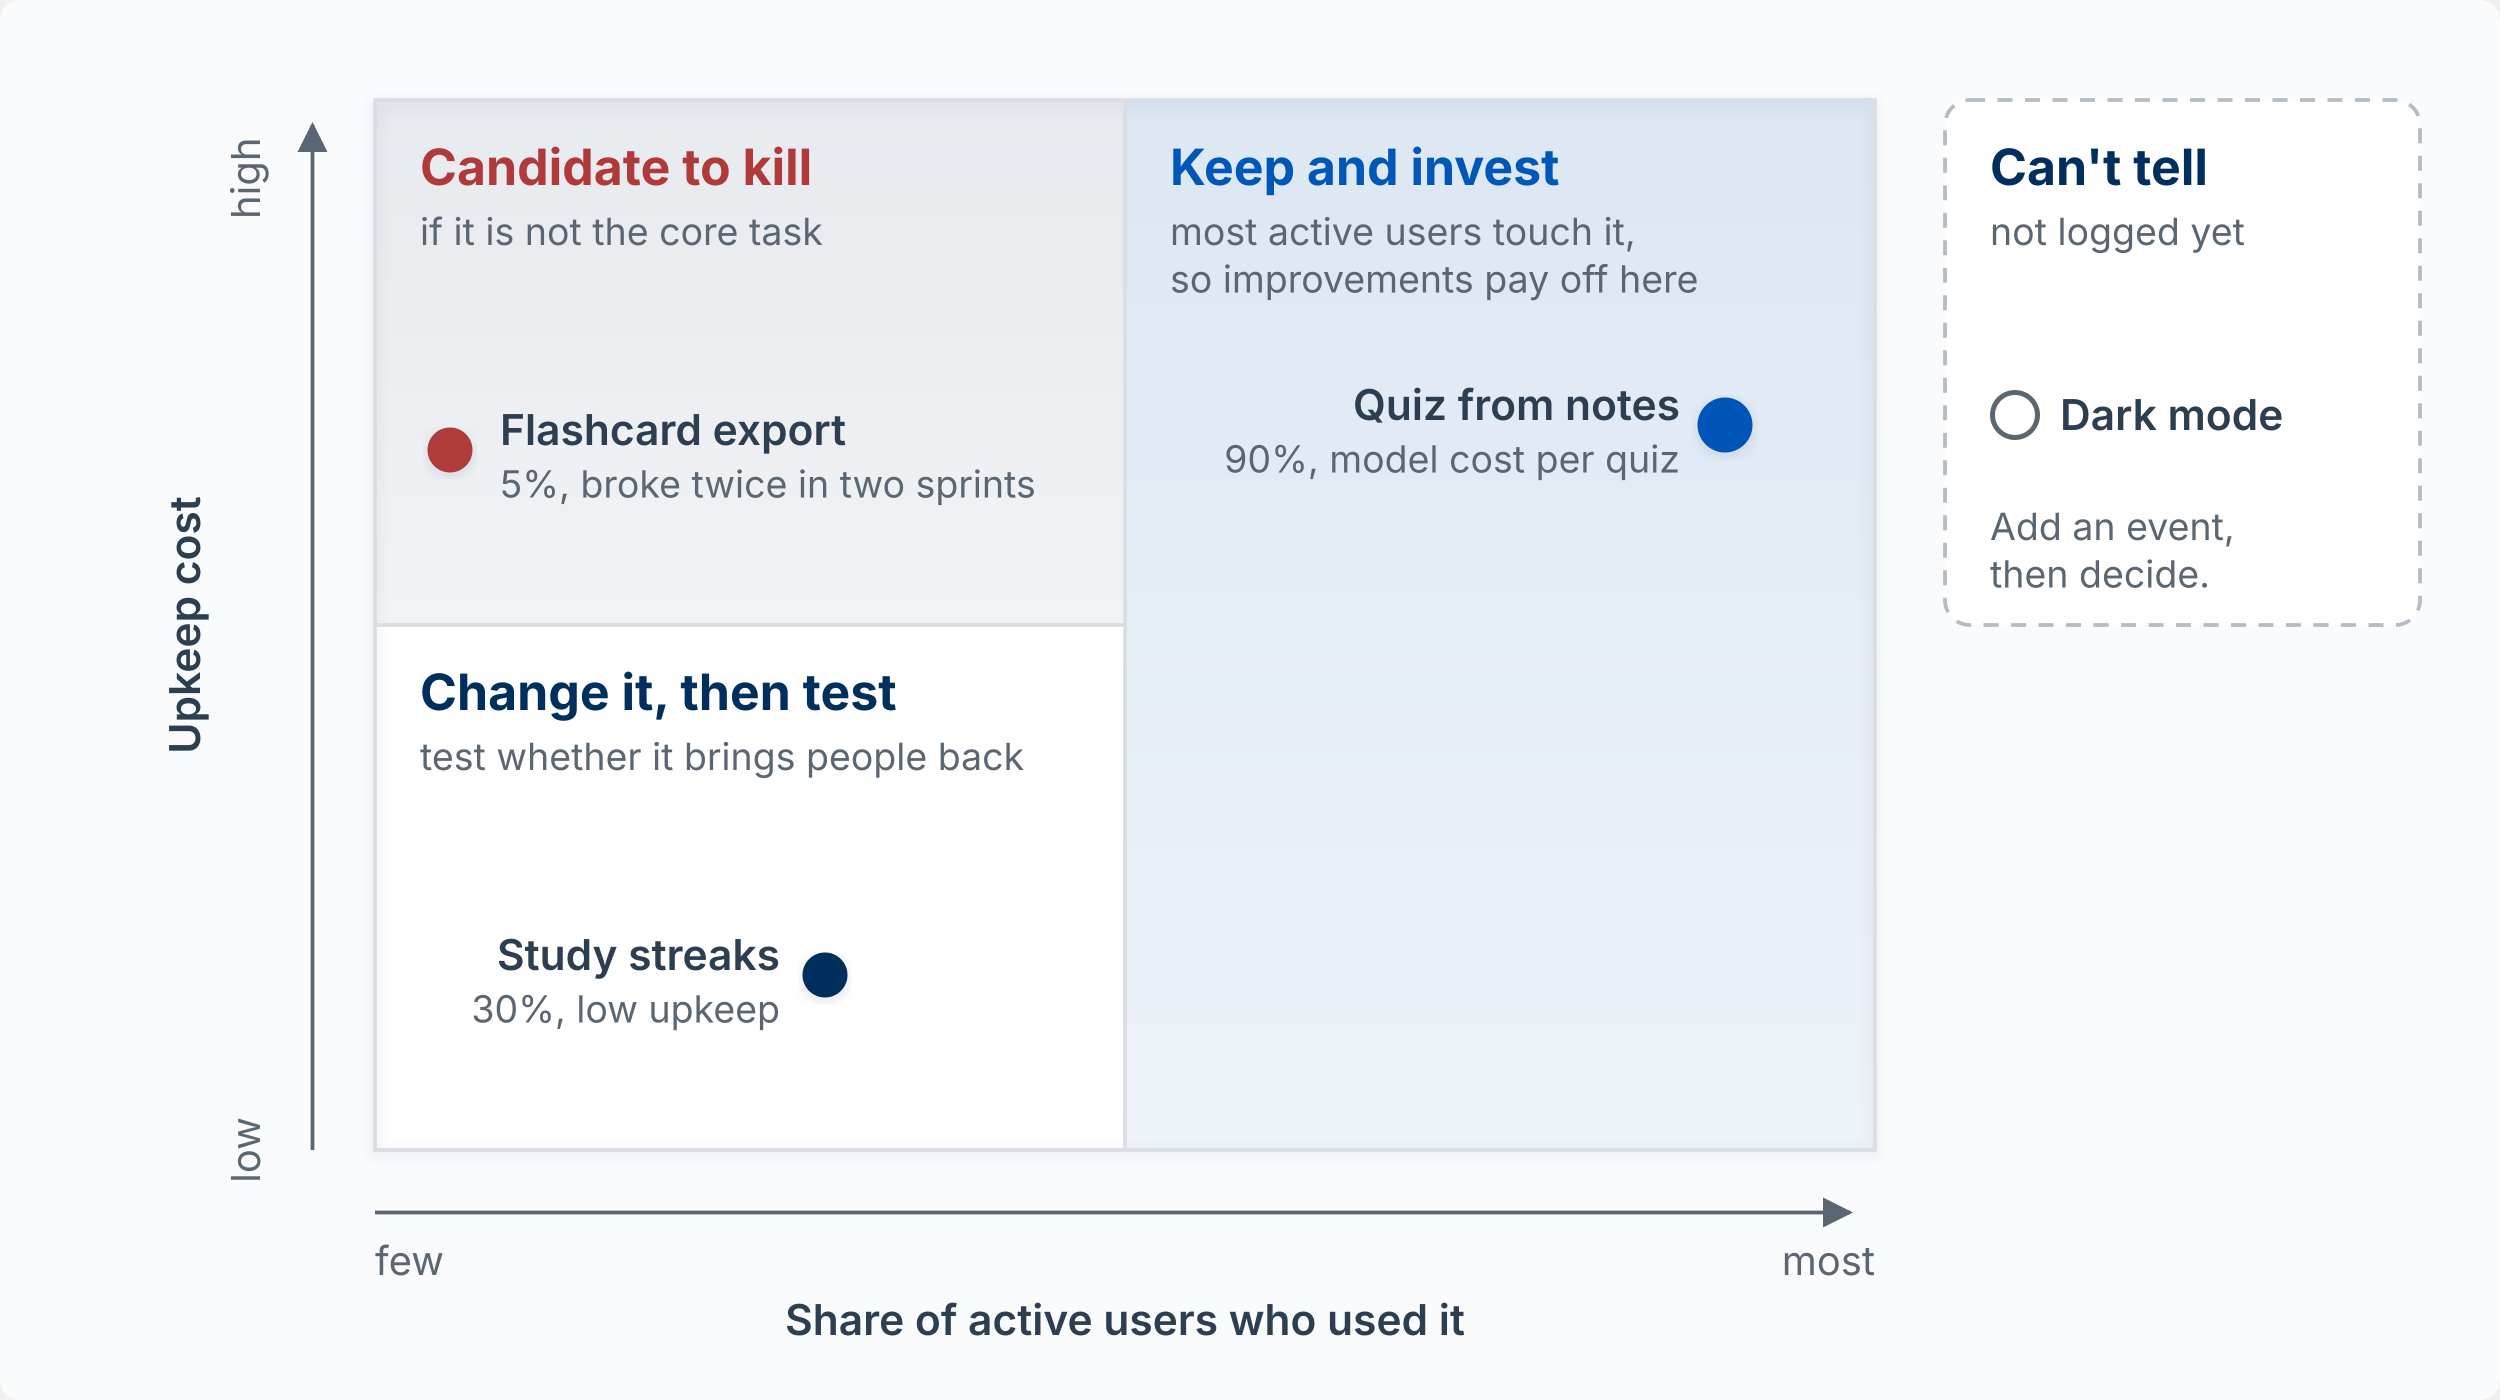
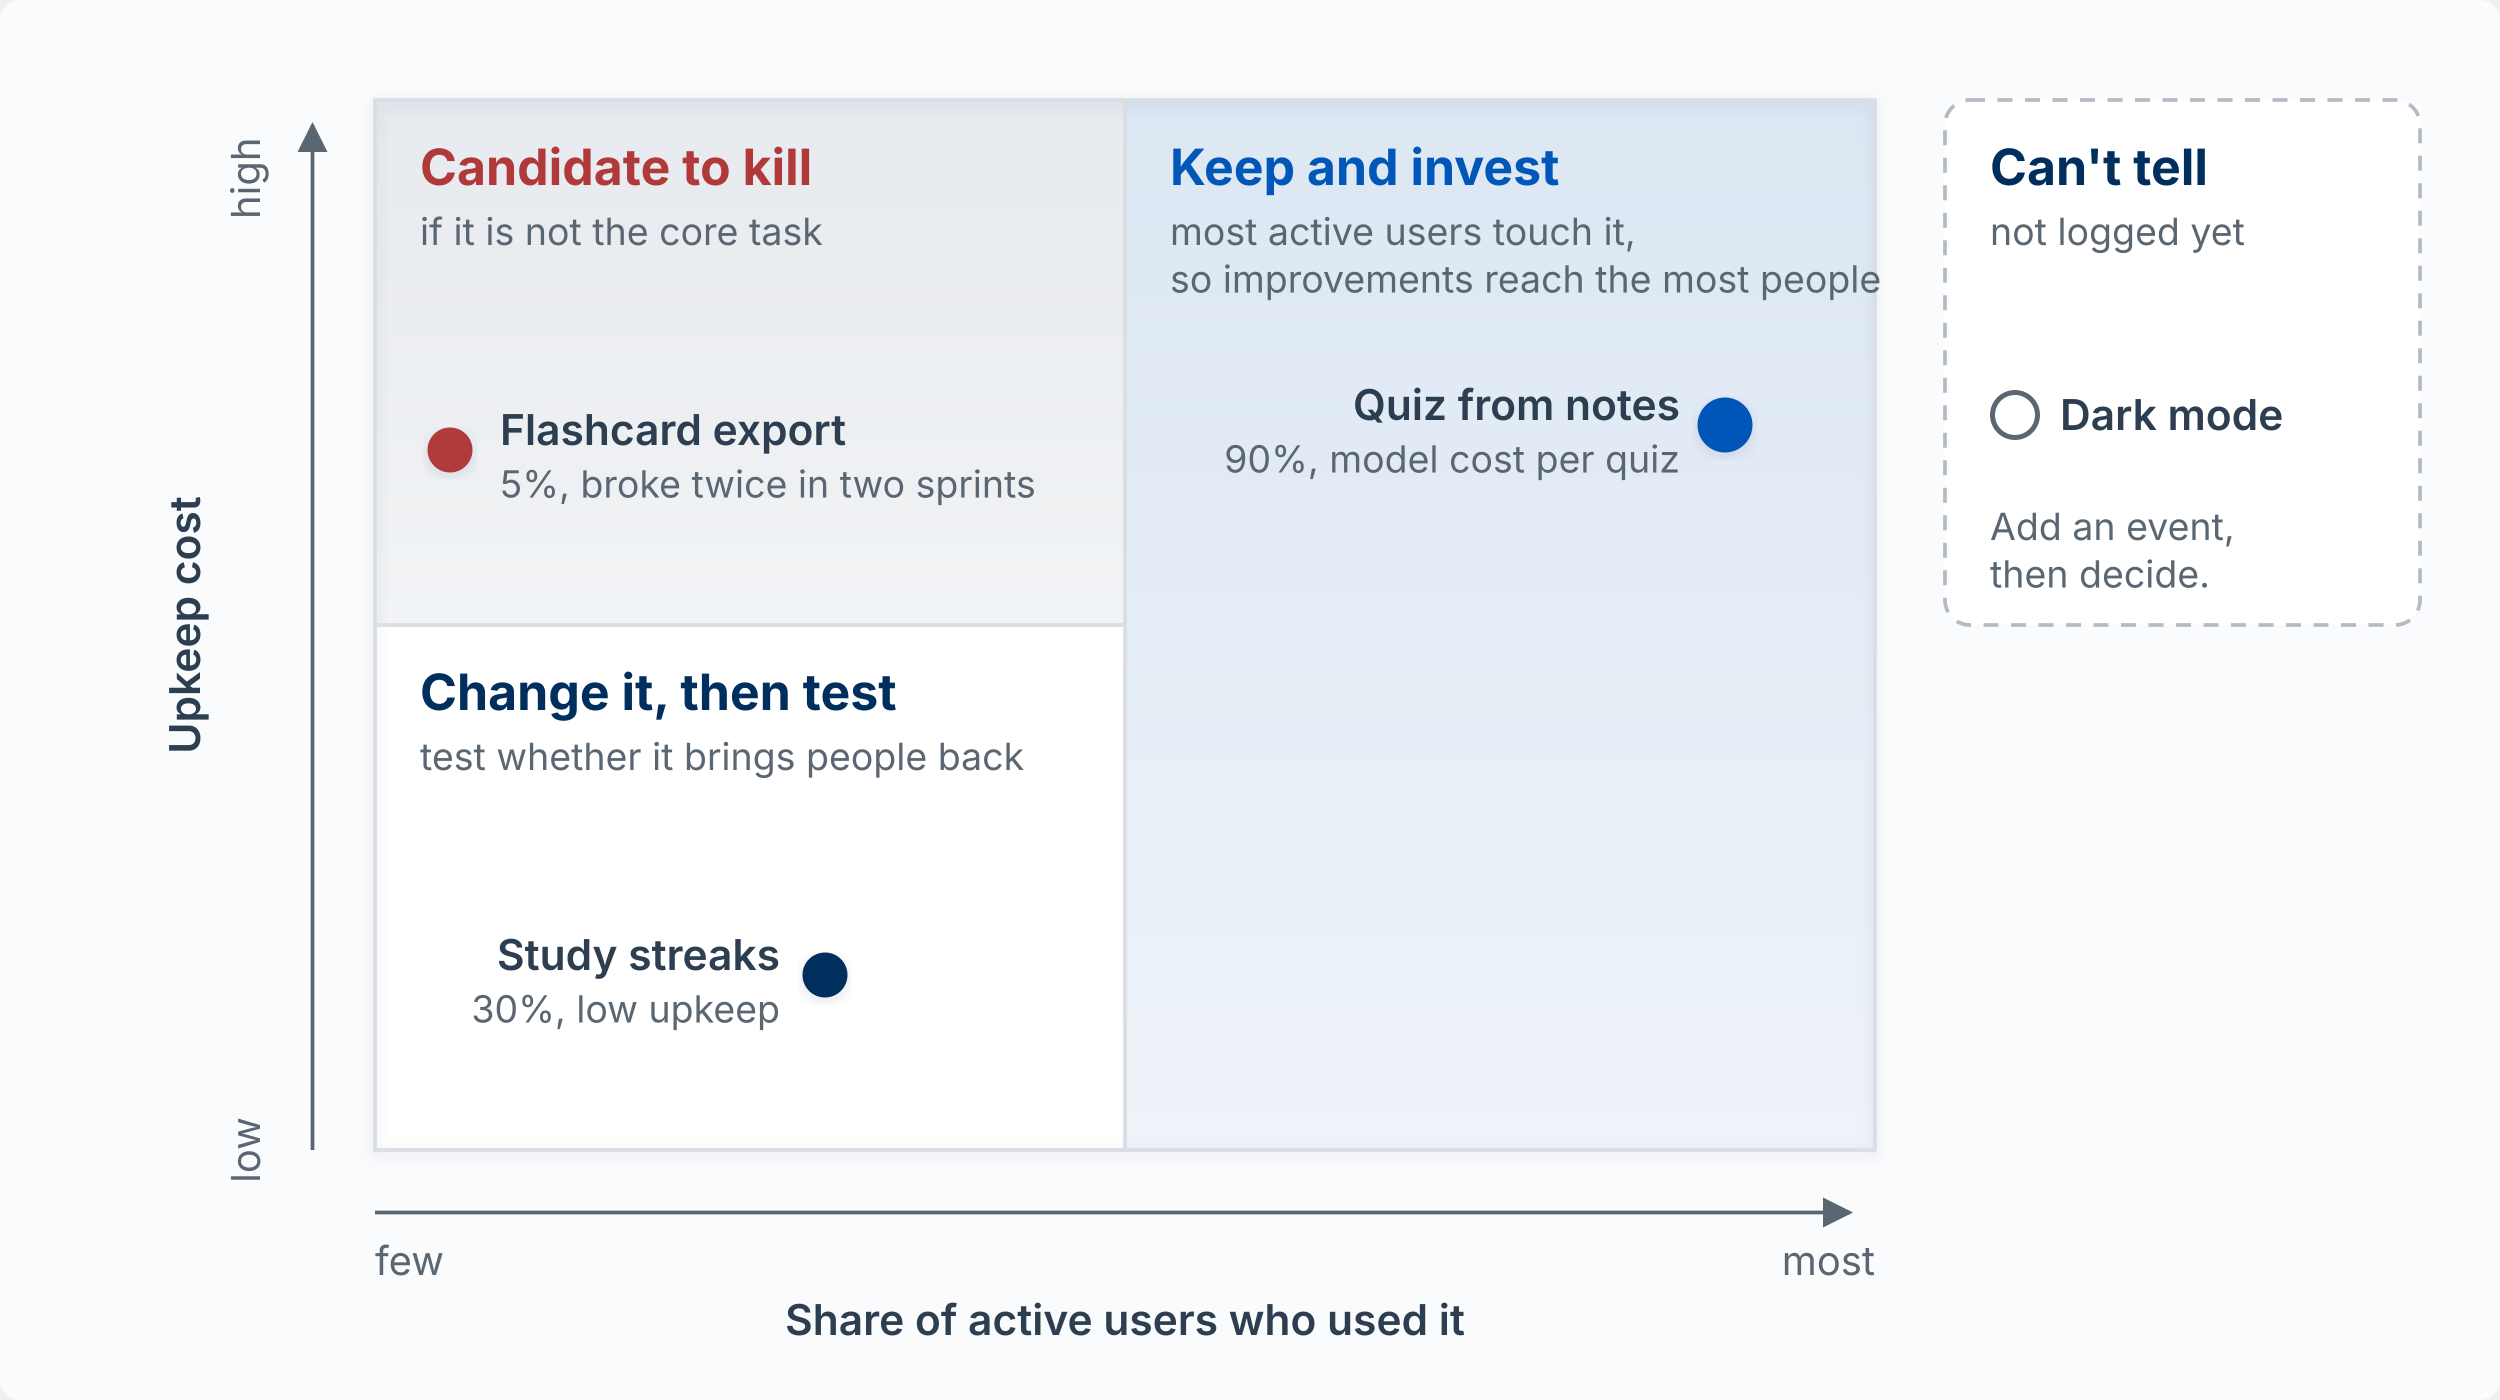
<svg xmlns="http://www.w3.org/2000/svg" viewBox="0 0 1000 560" role="img" font-family="Inter, 'Helvetica Neue', Helvetica, Arial, sans-serif">
  <defs>
    <filter id="sh" x="-10%" y="-10%" width="120%" height="125%">
      <feDropShadow dx="0" dy="1.5" stdDeviation="2.5" flood-color="#002E5D" flood-opacity="0.12" />
    </filter>
    <marker id="ar" viewBox="0 0 10 10" refX="9" refY="5" markerWidth="8" markerHeight="8" orient="auto">
      <path d="M0,0 L10,5 L0,10 z" fill="#5A6672" />
    </marker>
    <linearGradient id="qk" x1="0" y1="0" x2="0" y2="1">
      <stop offset="0%" stop-color="#DCE7F3" />
      <stop offset="100%" stop-color="#EEF3F9" />
    </linearGradient>
    <linearGradient id="qx" x1="0" y1="0" x2="0" y2="1">
      <stop offset="0%" stop-color="#E7EAEE" />
      <stop offset="100%" stop-color="#F1F3F5" />
    </linearGradient>
  </defs>
  <rect x="0" y="0" width="1000" height="560" rx="8" fill="#FAFBFC" />
  <g transform="translate(0,-90)">
    <rect x="150" y="130" width="300" height="210" fill="url(#qx)" />
    <rect x="450" y="130" width="300" height="420" fill="url(#qk)" />
    <rect x="150" y="340" width="300" height="210" fill="#FFFFFF" />
    <rect x="150" y="130" width="600" height="420" fill="none" stroke="#D9DEE4" stroke-width="1.5" filter="url(#sh)" />
    <line x1="450" y1="130" x2="450" y2="550" stroke="#D9DEE4" stroke-width="1.5" />
    <line x1="150" y1="340" x2="450" y2="340" stroke="#D9DEE4" stroke-width="1.5" />
    <text x="168" y="164" font-size="20" font-weight="700" fill="#B03A3A">Candidate to kill</text>
    <text x="168" y="188" font-size="15" fill="#5A6672">if it is not the core task</text>
    <text x="468" y="164" font-size="20" font-weight="700" fill="#0057B8">Keep and invest</text>
    <text x="468" y="188" font-size="15" fill="#5A6672">most active users touch it,</text>
-     <text x="468" y="207" font-size="15" fill="#5A6672">so improvements pay off here</text>
+     <text x="468" y="207" font-size="15" fill="#5A6672">so improvements reach the most people</text>
    <text x="168" y="374" font-size="20" font-weight="700" fill="#002E5D">Change it, then test</text>
    <text x="168" y="398" font-size="15" fill="#5A6672">test whether it brings people back</text>
    <circle cx="180" cy="270" r="9" fill="#B03A3A" filter="url(#sh)" />
    <text x="200" y="268" font-size="17" font-weight="600" fill="#2C3E50">Flashcard export</text>
    <text x="200" y="289" font-size="15" fill="#5A6672">5%, broke twice in two sprints</text>
    <circle cx="690" cy="260" r="11" fill="#0057B8" filter="url(#sh)" />
    <text x="672" y="258" text-anchor="end" font-size="17" font-weight="600" fill="#2C3E50">Quiz from notes</text>
    <text x="672" y="279" text-anchor="end" font-size="15" fill="#5A6672">90%, model cost per quiz</text>
    <circle cx="330" cy="480" r="9" fill="#002E5D" filter="url(#sh)" />
    <text x="312" y="478" text-anchor="end" font-size="17" font-weight="600" fill="#2C3E50">Study streaks</text>
    <text x="312" y="499" text-anchor="end" font-size="15" fill="#5A6672">30%, low upkeep</text>
    <line x1="150" y1="575" x2="740" y2="575" stroke="#5A6672" stroke-width="1.5" marker-end="url(#ar)" />
    <text x="150" y="600" font-size="16" fill="#5A6672">few</text>
    <text x="750" y="600" text-anchor="end" font-size="16" fill="#5A6672">most</text>
    <text x="450" y="624" text-anchor="middle" font-size="17" font-weight="600" fill="#2C3E50">Share of active users who used it</text>
    <line x1="125" y1="550" x2="125" y2="140" stroke="#5A6672" stroke-width="1.5" marker-end="url(#ar)" />
    <text x="80" y="340" text-anchor="middle" font-size="17" font-weight="600" fill="#2C3E50" transform="rotate(-90 80 340)">Upkeep cost</text>
    <text x="104" y="550" text-anchor="middle" font-size="16" fill="#5A6672" transform="rotate(-90 104 550)">low</text>
    <text x="104" y="145" text-anchor="end" font-size="16" fill="#5A6672" transform="rotate(-90 104 145)">high</text>
    <rect x="778" y="130" width="190" height="210" rx="10" fill="#FFFFFF" stroke="#B4BBC2" stroke-width="1.5" stroke-dasharray="6 5" />
    <text x="796" y="164" font-size="20" font-weight="700" fill="#002E5D">Can't tell</text>
    <text x="796" y="188" font-size="15" fill="#5A6672">not logged yet</text>
    <circle cx="806" cy="256" r="9" fill="#FFFFFF" stroke="#5A6672" stroke-width="2" />
    <text x="824" y="262" font-size="17" font-weight="600" fill="#2C3E50">Dark mode</text>
    <text x="796" y="306" font-size="15" fill="#5A6672">Add an event,</text>
    <text x="796" y="325" font-size="15" fill="#5A6672">then decide.</text>
  </g>
</svg>
